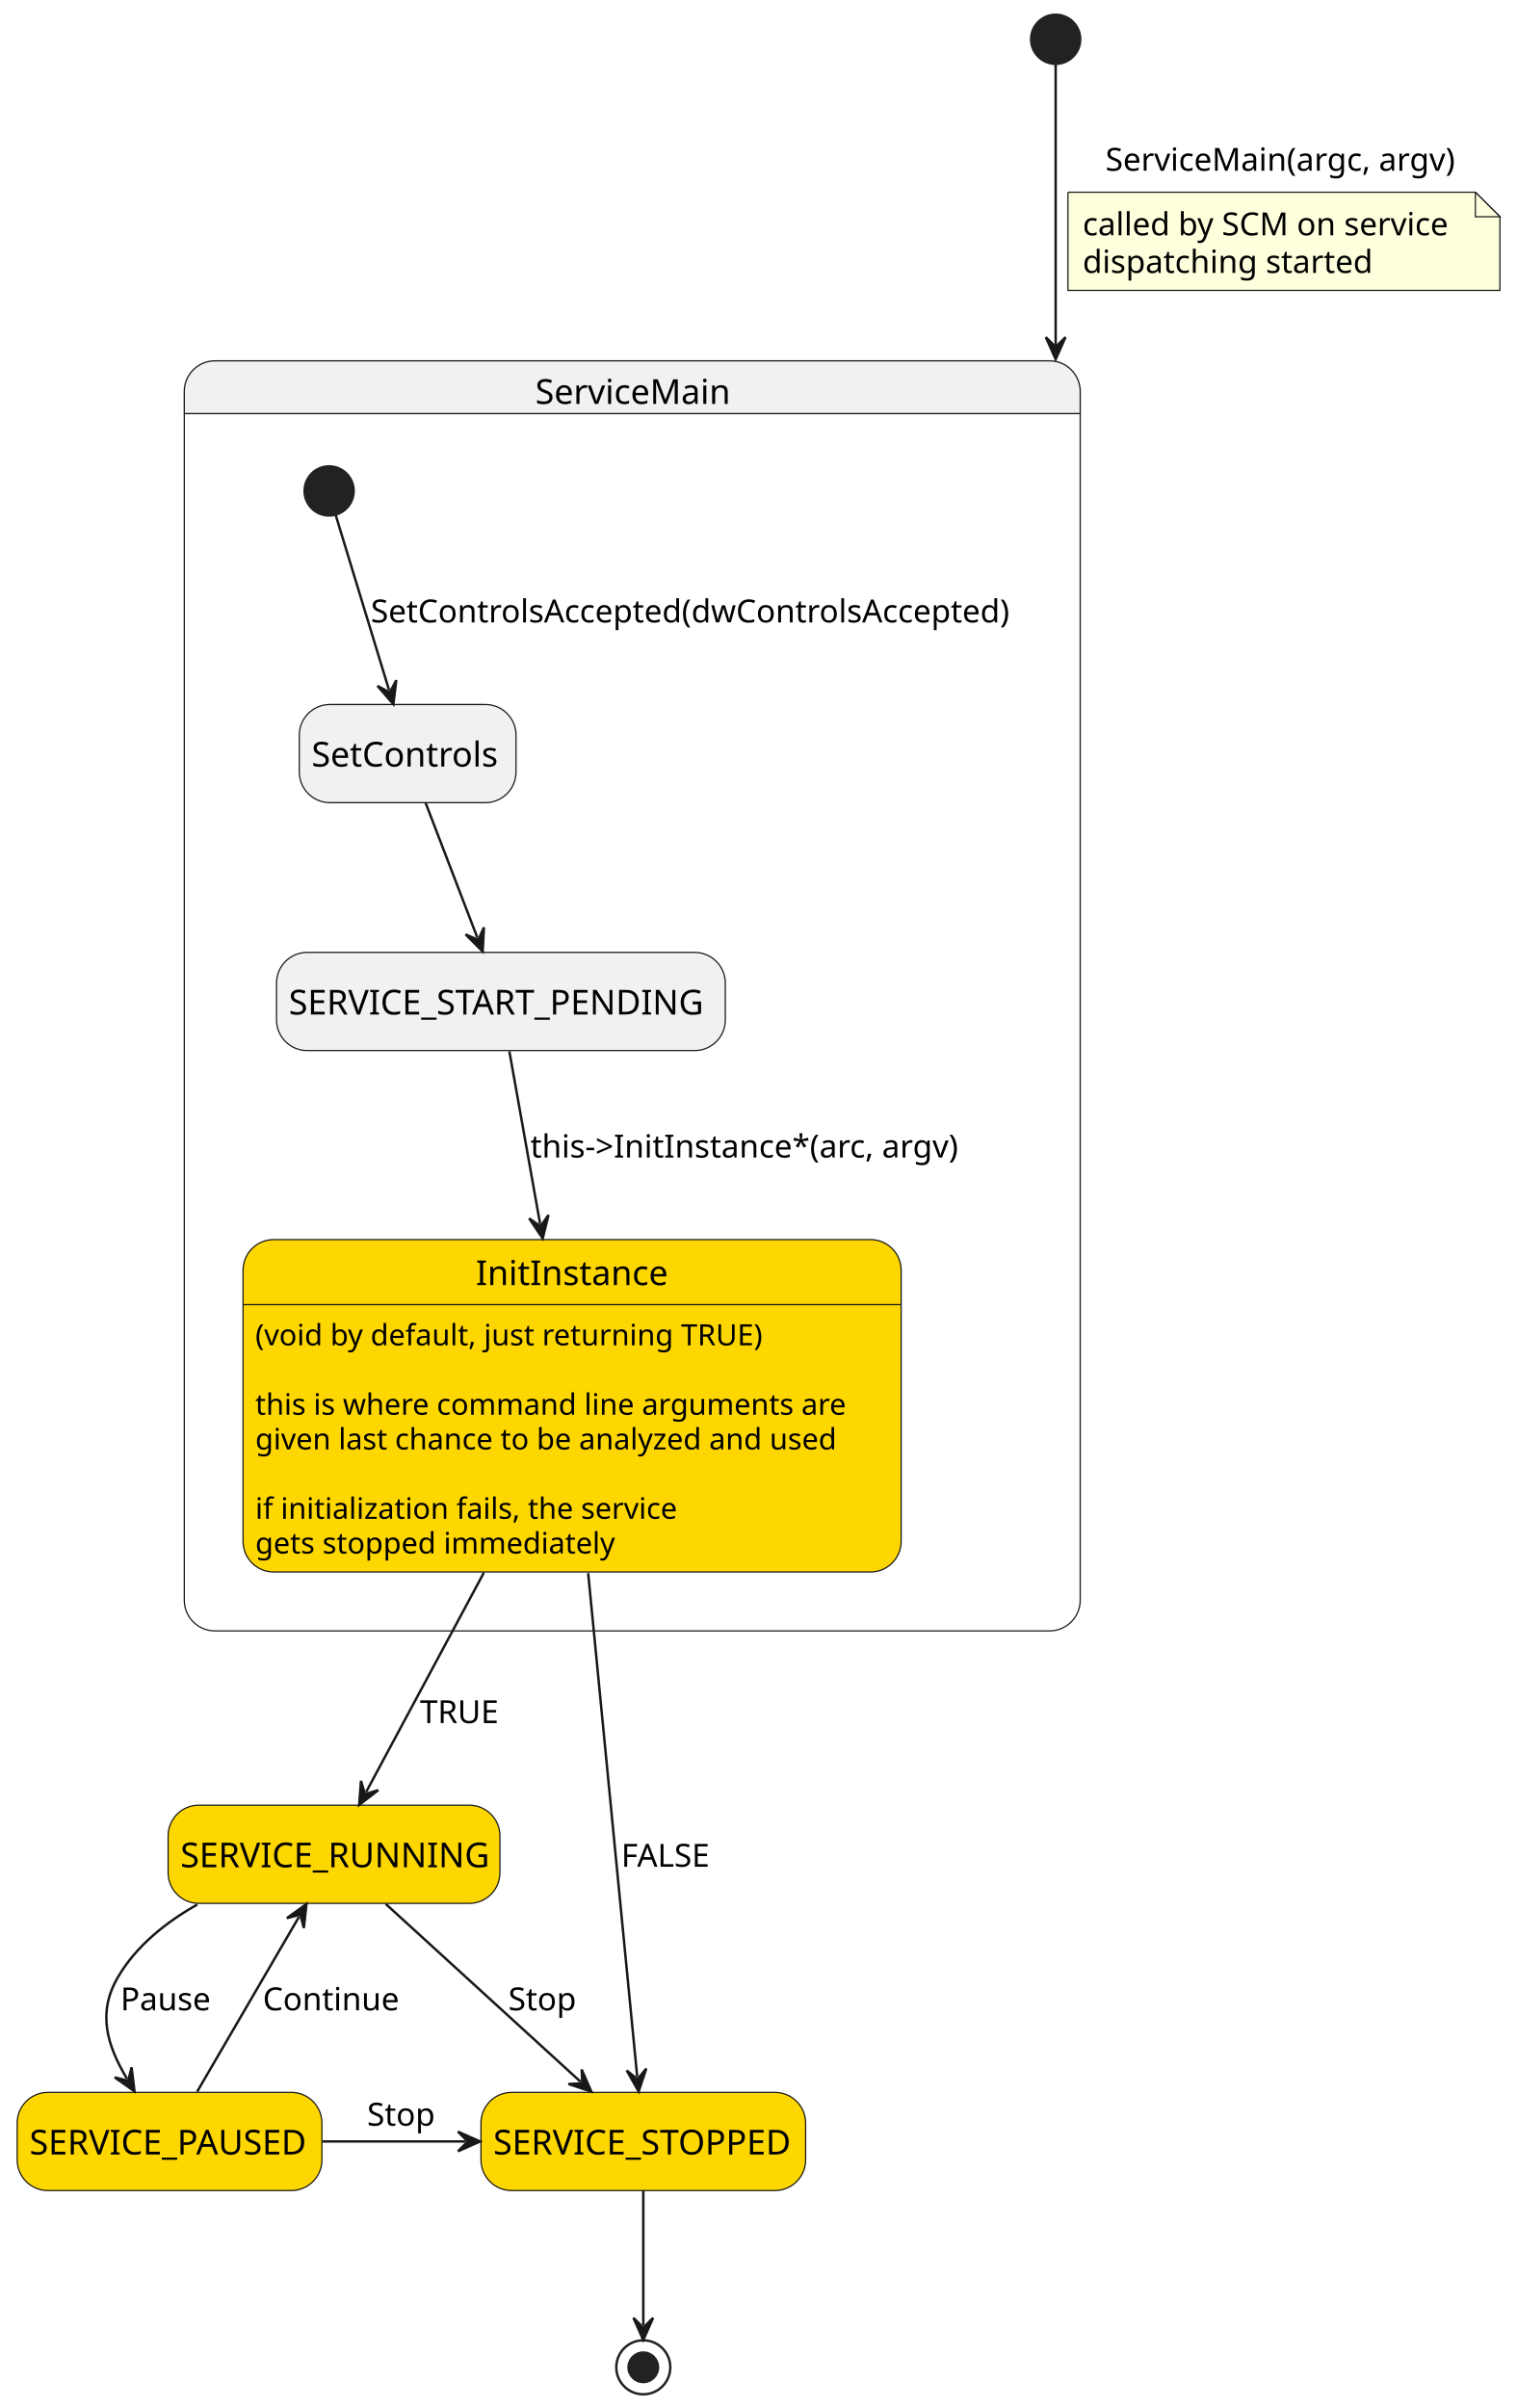
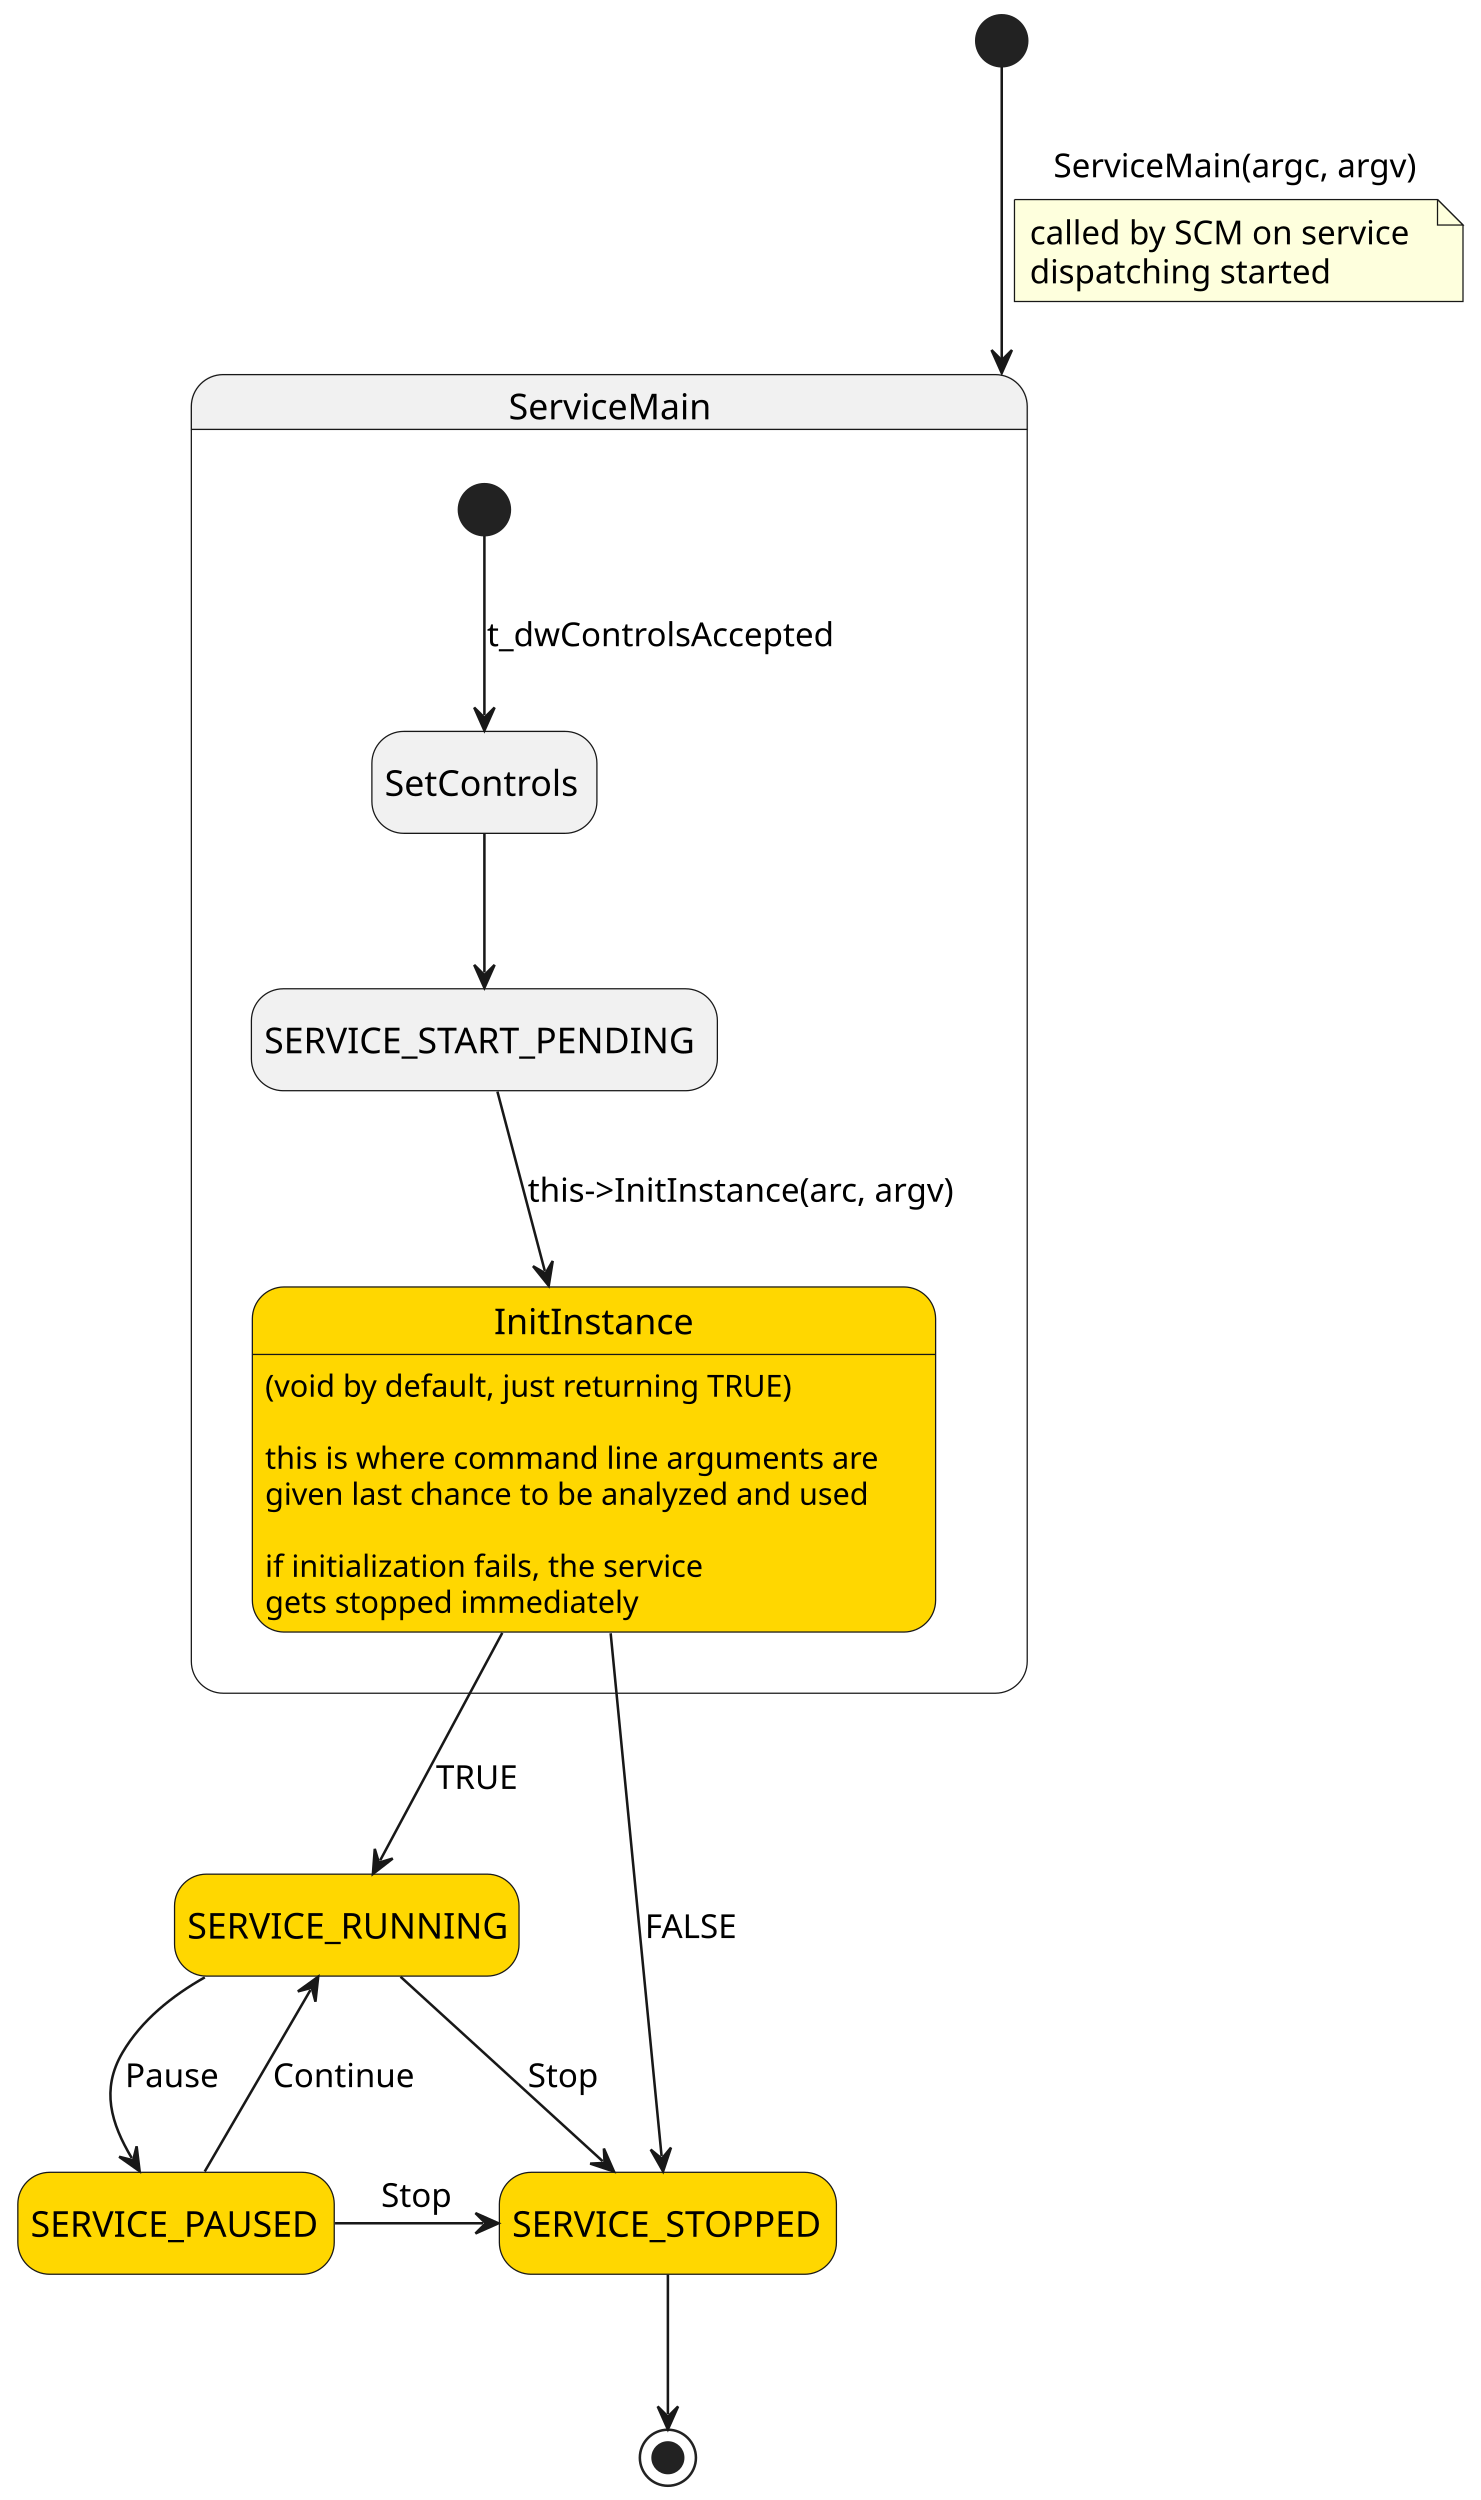
- <svg xmlns="http://www.w3.org/2000/svg" contentStyleType="text/css" height="981px" preserveAspectRatio="none" style="width:618px;height:981px;background:#FFFFFF;" version="1.1" viewBox="0 0 618 981" width="618px" zoomAndPan="magnify">
+ <svg xmlns="http://www.w3.org/2000/svg" contentStyleType="text/css" height="981px" preserveAspectRatio="none" style="width:581px;height:981px;background:#FFFFFF;" version="1.1" viewBox="0 0 581 981" width="581px" zoomAndPan="magnify">
  <defs />
  <g>
    <g id="cluster_ServiceMain">
-       <path d="M87.58,147 L427.58,147 A12.5,12.5 0 0 1 440.08,159.5 L440.08,168.488 L75.08,168.488 L75.08,159.5 A12.5,12.5 0 0 1 87.58,147 " fill="#F1F1F1" style="stroke:#F1F1F1;stroke-width:1.0;" />
-       <rect fill="none" height="517.42" rx="12.5" ry="12.5" style="stroke:#181818;stroke-width:0.5;" width="365" x="75.08" y="147" />
-       <line style="stroke:#181818;stroke-width:0.5;" x1="75.08" x2="440.08" y1="168.488" y2="168.488" />
-       <text fill="#000000" font-family="sans-serif" font-size="14" lengthAdjust="spacing" textLength="79.857" x="218.08" y="164.535">ServiceMain</text>
+       <path d="M87.58,147 L390.58,147 A12.5,12.5 0 0 1 403.08,159.5 L403.08,168.488 L75.08,168.488 L75.08,159.5 A12.5,12.5 0 0 1 87.58,147 " fill="#F1F1F1" style="stroke:#F1F1F1;stroke-width:1.0;" />
+       <rect fill="none" height="517.42" rx="12.5" ry="12.5" style="stroke:#181818;stroke-width:0.5;" width="328" x="75.08" y="147" />
+       <line style="stroke:#181818;stroke-width:0.5;" x1="75.08" x2="403.08" y1="168.488" y2="168.488" />
+       <text fill="#000000" font-family="sans-serif" font-size="14" lengthAdjust="spacing" textLength="79.857" x="199.58" y="164.535">ServiceMain</text>
    </g>
-     <ellipse cx="134.08" cy="200" fill="#222222" rx="10" ry="10" style="stroke:#222222;stroke-width:1.0;" />
-     <rect fill="#F1F1F1" height="40" rx="12.5" ry="12.5" style="stroke:#181818;stroke-width:0.5;" width="88.299" x="121.93" y="287" />
-     <text fill="#000000" font-family="sans-serif" font-size="14" lengthAdjust="spacing" textLength="78.299" x="126.93" y="312.291">SetControls</text>
-     <rect fill="#F1F1F1" height="40" rx="12.5" ry="12.5" style="stroke:#181818;stroke-width:0.5;" width="182.847" x="112.65" y="388" />
-     <text fill="#000000" font-family="sans-serif" font-size="14" lengthAdjust="spacing" textLength="172.847" x="117.65" y="413.291">SERVICE_START_PENDING</text>
+     <ellipse cx="190.08" cy="200" fill="#222222" rx="10" ry="10" style="stroke:#222222;stroke-width:1.0;" />
+     <rect fill="#F1F1F1" height="40" rx="12.5" ry="12.5" style="stroke:#181818;stroke-width:0.5;" width="88.299" x="145.93" y="287" />
+     <text fill="#000000" font-family="sans-serif" font-size="14" lengthAdjust="spacing" textLength="78.299" x="150.93" y="312.291">SetControls</text>
+     <rect fill="#F1F1F1" height="40" rx="12.5" ry="12.5" style="stroke:#181818;stroke-width:0.5;" width="182.847" x="98.65" y="388" />
+     <text fill="#000000" font-family="sans-serif" font-size="14" lengthAdjust="spacing" textLength="172.847" x="103.65" y="413.291">SERVICE_START_PENDING</text>
    <g id="ServiceMain.InitInstance">
      <rect fill="#FFD700" height="135.418" rx="12.5" ry="12.5" style="stroke:#181818;stroke-width:0.5;" width="268.115" x="99.02" y="505" />
      <line style="stroke:#181818;stroke-width:0.5;" x1="99.02" x2="367.135" y1="531.488" y2="531.488" />
      <text fill="#000000" font-family="sans-serif" font-size="14" lengthAdjust="spacing" textLength="78.49" x="193.833" y="523.535">InitInstance</text>
      <text fill="#000000" font-family="sans-serif" font-size="12" lengthAdjust="spacing" textLength="215.678" x="104.02" y="548.09">(void by default, just returning TRUE)</text>
      <text fill="#000000" font-family="sans-serif" font-size="12" lengthAdjust="spacing" textLength="3.797" x="104.02" y="562.223"> </text>
      <text fill="#000000" font-family="sans-serif" font-size="12" lengthAdjust="spacing" textLength="248.115" x="104.02" y="576.356">this is where command line arguments are</text>
      <text fill="#000000" font-family="sans-serif" font-size="12" lengthAdjust="spacing" textLength="246.158" x="104.02" y="590.488">given last chance to be analyzed and used</text>
      <text fill="#000000" font-family="sans-serif" font-size="12" lengthAdjust="spacing" textLength="3.797" x="104.02" y="604.621"> </text>
      <text fill="#000000" font-family="sans-serif" font-size="12" lengthAdjust="spacing" textLength="181.992" x="104.02" y="618.754">if initialization fails, the service</text>
      <text fill="#000000" font-family="sans-serif" font-size="12" lengthAdjust="spacing" textLength="150.809" x="104.02" y="632.887">gets stopped immediately</text>
    </g>
-     <ellipse cx="430.08" cy="16" fill="#222222" rx="10" ry="10" style="stroke:#222222;stroke-width:1.0;" />
+     <ellipse cx="393.08" cy="16" fill="#222222" rx="10" ry="10" style="stroke:#222222;stroke-width:1.0;" />
    <rect fill="#FFD700" height="40" rx="12.5" ry="12.5" style="stroke:#181818;stroke-width:0.5;" width="135.173" x="68.49" y="735.42" />
    <text fill="#000000" font-family="sans-serif" font-size="14" lengthAdjust="spacing" textLength="125.173" x="73.49" y="760.711">SERVICE_RUNNING</text>
    <rect fill="#FFD700" height="40" rx="12.5" ry="12.5" style="stroke:#181818;stroke-width:0.5;" width="132.261" x="195.95" y="852.42" />
    <text fill="#000000" font-family="sans-serif" font-size="14" lengthAdjust="spacing" textLength="122.261" x="200.95" y="877.711">SERVICE_STOPPED</text>
    <ellipse cx="262.08" cy="964.42" fill="none" rx="11" ry="11" style="stroke:#222222;stroke-width:1.0;" />
    <ellipse cx="262.08" cy="964.42" fill="#222222" rx="6" ry="6" style="stroke:#222222;stroke-width:1.0;" />
    <rect fill="#FFD700" height="40" rx="12.5" ry="12.5" style="stroke:#181818;stroke-width:0.5;" width="124.153" x="7" y="852.42" />
    <text fill="#000000" font-family="sans-serif" font-size="14" lengthAdjust="spacing" textLength="114.153" x="12" y="877.711">SERVICE_PAUSED</text>
    <g id="link_*start*_ServiceMain">
-       <path d="M430.08,26.28 C430.08,43.955 430.08,84.01 430.08,121.1 C430.08,125.736 430.08,130.326 430.08,134.82 C430.08,137.067 430.08,139.29 430.08,141.483 C430.08,142.58 430.08,143.669 430.08,144.749 C430.08,145.29 430.08,139.828 430.08,140.364 " fill="none" id="*start*-to-ServiceMain" style="stroke:#181818;stroke-width:1.0;" />
-       <polygon fill="#181818" points="430.08,146.364,434.08,137.364,430.08,141.364,426.08,137.364,430.08,146.364" style="stroke:#181818;stroke-width:1.0;" />
-       <text fill="#000000" font-family="sans-serif" font-size="13" lengthAdjust="spacing" textLength="145.431" x="450.379" y="69.568">ServiceMain(argc, argv)</text>
-       <path d="M435.08,78.311 L435.08,118.311 L611.08,118.311 L611.08,88.311 L601.08,78.311 L435.08,78.311 " fill="#FEFFDD" style="stroke:#181818;stroke-width:0.5;" />
-       <path d="M601.08,78.311 L601.08,88.311 L611.08,88.311 L601.08,78.311 " fill="#FEFFDD" style="stroke:#181818;stroke-width:0.5;" />
-       <text fill="#000000" font-family="sans-serif" font-size="13" lengthAdjust="spacing" textLength="155.029" x="441.08" y="95.879">called by SCM on service</text>
-       <text fill="#000000" font-family="sans-serif" font-size="13" lengthAdjust="spacing" textLength="121.837" x="441.08" y="111.189">dispatching started</text>
+       <path d="M393.08,26.28 C393.08,43.955 393.08,84.01 393.08,121.1 C393.08,125.736 393.08,130.326 393.08,134.82 C393.08,137.067 393.08,139.29 393.08,141.483 C393.08,142.58 393.08,143.669 393.08,144.749 C393.08,145.29 393.08,139.828 393.08,140.364 " fill="none" id="*start*-to-ServiceMain" style="stroke:#181818;stroke-width:1.0;" />
+       <polygon fill="#181818" points="393.08,146.364,397.08,137.364,393.08,141.364,389.08,137.364,393.08,146.364" style="stroke:#181818;stroke-width:1.0;" />
+       <text fill="#000000" font-family="sans-serif" font-size="13" lengthAdjust="spacing" textLength="145.431" x="413.379" y="69.568">ServiceMain(argc, argv)</text>
+       <path d="M398.08,78.311 L398.08,118.311 L574.08,118.311 L574.08,88.311 L564.08,78.311 L398.08,78.311 " fill="#FEFFDD" style="stroke:#181818;stroke-width:0.5;" />
+       <path d="M564.08,78.311 L564.08,88.311 L574.08,88.311 L564.08,78.311 " fill="#FEFFDD" style="stroke:#181818;stroke-width:0.5;" />
+       <text fill="#000000" font-family="sans-serif" font-size="13" lengthAdjust="spacing" textLength="155.029" x="404.08" y="95.879">called by SCM on service</text>
+       <text fill="#000000" font-family="sans-serif" font-size="13" lengthAdjust="spacing" textLength="121.837" x="404.08" y="111.189">dispatching started</text>
    </g>
    <g id="link_*start*ServiceMain_SetControls">
-       <path d="M136.8,209.95 C141.97,226.92 151.551,258.33 158.501,281.14 " fill="none" id="*start*ServiceMain-to-SetControls" style="stroke:#181818;stroke-width:1.0;" />
-       <polygon fill="#181818" points="160.25,286.88,161.453,277.105,158.793,282.097,153.8,279.437,160.25,286.88" style="stroke:#181818;stroke-width:1.0;" />
-       <text fill="#000000" font-family="sans-serif" font-size="13" lengthAdjust="spacing" textLength="268.957" x="151.08" y="253.568">SetControlsAccepted(dwControlsAccepted)</text>
+       <path d="M190.08,210.32 C190.08,227.38 190.08,257.98 190.08,280.64 " fill="none" id="*start*ServiceMain-to-SetControls" style="stroke:#181818;stroke-width:1.0;" />
+       <polygon fill="#181818" points="190.08,286.64,194.08,277.64,190.08,281.64,186.08,277.64,190.08,286.64" style="stroke:#181818;stroke-width:1.0;" />
+       <text fill="#000000" font-family="sans-serif" font-size="13" lengthAdjust="spacing" textLength="141.159" x="191.08" y="253.568">t_dwControlsAccepted</text>
    </g>
    <g id="link_SetControls_SERVICE_START_PENDING">
-       <path d="M173.4,327.09 C180.09,344.51 187.769,364.529 194.489,382.029 " fill="none" id="SetControls-to-SERVICE_START_PENDING" style="stroke:#181818;stroke-width:1.0;" />
-       <polygon fill="#181818" points="196.64,387.63,197.148,377.794,194.848,382.962,189.679,380.662,196.64,387.63" style="stroke:#181818;stroke-width:1.0;" />
+       <path d="M190.08,327.09 C190.08,344.51 190.08,364.13 190.08,381.63 " fill="none" id="SetControls-to-SERVICE_START_PENDING" style="stroke:#181818;stroke-width:1.0;" />
+       <polygon fill="#181818" points="190.08,387.63,194.08,378.63,190.08,382.63,186.08,378.63,190.08,387.63" style="stroke:#181818;stroke-width:1.0;" />
    </g>
    <g id="link_SERVICE_START_PENDING_InitInstance">
-       <path d="M207.52,428.31 C210.88,447.16 215.138,471.063 220.048,498.623 " fill="none" id="SERVICE_START_PENDING-to-InitInstance" style="stroke:#181818;stroke-width:1.0;" />
-       <polygon fill="#181818" points="221.1,504.53,223.459,494.968,220.223,499.608,215.583,496.371,221.1,504.53" style="stroke:#181818;stroke-width:1.0;" />
-       <text fill="#000000" font-family="sans-serif" font-size="13" lengthAdjust="spacing" textLength="183.492" x="216.08" y="471.568">this-&gt;InitInstance*(arc, argv)</text>
+       <path d="M195.18,428.31 C200.16,447.16 206.508,471.169 213.788,498.729 " fill="none" id="SERVICE_START_PENDING-to-InitInstance" style="stroke:#181818;stroke-width:1.0;" />
+       <polygon fill="#181818" points="215.32,504.53,216.889,494.807,214.043,499.696,209.154,496.85,215.32,504.53" style="stroke:#181818;stroke-width:1.0;" />
+       <text fill="#000000" font-family="sans-serif" font-size="13" lengthAdjust="spacing" textLength="177.227" x="207.08" y="471.568">this-&gt;InitInstance(arc, argv)</text>
    </g>
    <g id="link_InitInstance_SERVICE_RUNNING">
      <path d="M197.1,640.74 C178.98,674.49 161.197,707.613 149.167,730.033 " fill="none" id="InitInstance-to-SERVICE_RUNNING" style="stroke:#181818;stroke-width:1.0;" />
      <polygon fill="#181818" points="146.33,735.32,154.11,729.281,148.694,730.914,147.061,725.498,146.33,735.32" style="stroke:#181818;stroke-width:1.0;" />
      <text fill="#000000" font-family="sans-serif" font-size="13" lengthAdjust="spacing" textLength="32.494" x="171.08" y="701.988">TRUE</text>
    </g>
    <g id="link_InitInstance_SERVICE_STOPPED">
      <path d="M239.62,640.89 C246.25,708.98 255.518,804.108 259.608,846.088 " fill="none" id="InitInstance-to-SERVICE_STOPPED" style="stroke:#181818;stroke-width:1.0;" />
      <polygon fill="#181818" points="260.19,852.06,263.298,842.715,259.705,847.084,255.336,843.49,260.19,852.06" style="stroke:#181818;stroke-width:1.0;" />
      <text fill="#000000" font-family="sans-serif" font-size="13" lengthAdjust="spacing" textLength="36.918" x="253.08" y="760.488">FALSE</text>
    </g>
    <g id="link_SERVICE_STOPPED_*end*">
      <path d="M262.08,892.51 C262.08,911.08 262.08,932.59 262.08,947.29 " fill="none" id="SERVICE_STOPPED-to-*end*" style="stroke:#181818;stroke-width:1.0;" />
      <polygon fill="#181818" points="262.08,953.29,266.08,944.29,262.08,948.29,258.08,944.29,262.08,953.29" style="stroke:#181818;stroke-width:1.0;" />
    </g>
    <g id="link_SERVICE_RUNNING_SERVICE_STOPPED">
      <path d="M157.17,775.67 C180.43,796.9 213.198,826.816 236.488,848.066 " fill="none" id="SERVICE_RUNNING-to-SERVICE_STOPPED" style="stroke:#181818;stroke-width:1.0;" />
      <polygon fill="#181818" points="240.92,852.11,236.968,843.089,237.226,848.74,231.576,848.999,240.92,852.11" style="stroke:#181818;stroke-width:1.0;" />
      <text fill="#000000" font-family="sans-serif" font-size="13" lengthAdjust="spacing" textLength="28.031" x="207.08" y="818.988">Stop</text>
    </g>
    <g id="link_SERVICE_RUNNING_SERVICE_PAUSED">
      <path d="M80.36,775.91 C67.55,783.13 55.52,792.76 48.08,805.42 C39.55,819.93 43.556,833.157 51.716,846.837 " fill="none" id="SERVICE_RUNNING-to-SERVICE_PAUSED" style="stroke:#181818;stroke-width:1.0;" />
      <polygon fill="#181818" points="54.79,851.99,53.615,842.212,52.229,847.696,46.744,846.31,54.79,851.99" style="stroke:#181818;stroke-width:1.0;" />
      <text fill="#000000" font-family="sans-serif" font-size="13" lengthAdjust="spacing" textLength="36.302" x="49.08" y="818.988">Pause</text>
    </g>
    <g id="link_SERVICE_PAUSED_SERVICE_RUNNING">
      <path d="M80.33,852.11 C92.71,830.86 109.469,802.084 121.839,780.854 " fill="none" id="SERVICE_PAUSED-to-SERVICE_RUNNING" style="stroke:#181818;stroke-width:1.0;" />
      <polygon fill="#181818" points="124.86,775.67,116.873,781.433,122.343,779.99,123.785,785.46,124.86,775.67" style="stroke:#181818;stroke-width:1.0;" />
      <text fill="#000000" font-family="sans-serif" font-size="13" lengthAdjust="spacing" textLength="57.046" x="107.08" y="818.988">Continue</text>
    </g>
    <g id="link_SERVICE_PAUSED_SERVICE_STOPPED">
      <path d="M131.47,872.42 C151.96,872.42 168.79,872.42 189.57,872.42 " fill="none" id="SERVICE_PAUSED-to-SERVICE_STOPPED" style="stroke:#181818;stroke-width:1.0;" />
      <polygon fill="#181818" points="195.57,872.42,186.57,868.42,190.57,872.42,186.57,876.42,195.57,872.42" style="stroke:#181818;stroke-width:1.0;" />
      <text fill="#000000" font-family="sans-serif" font-size="13" lengthAdjust="spacing" textLength="28.031" x="149.55" y="865.988">Stop</text>
    </g>
  </g>
</svg>
